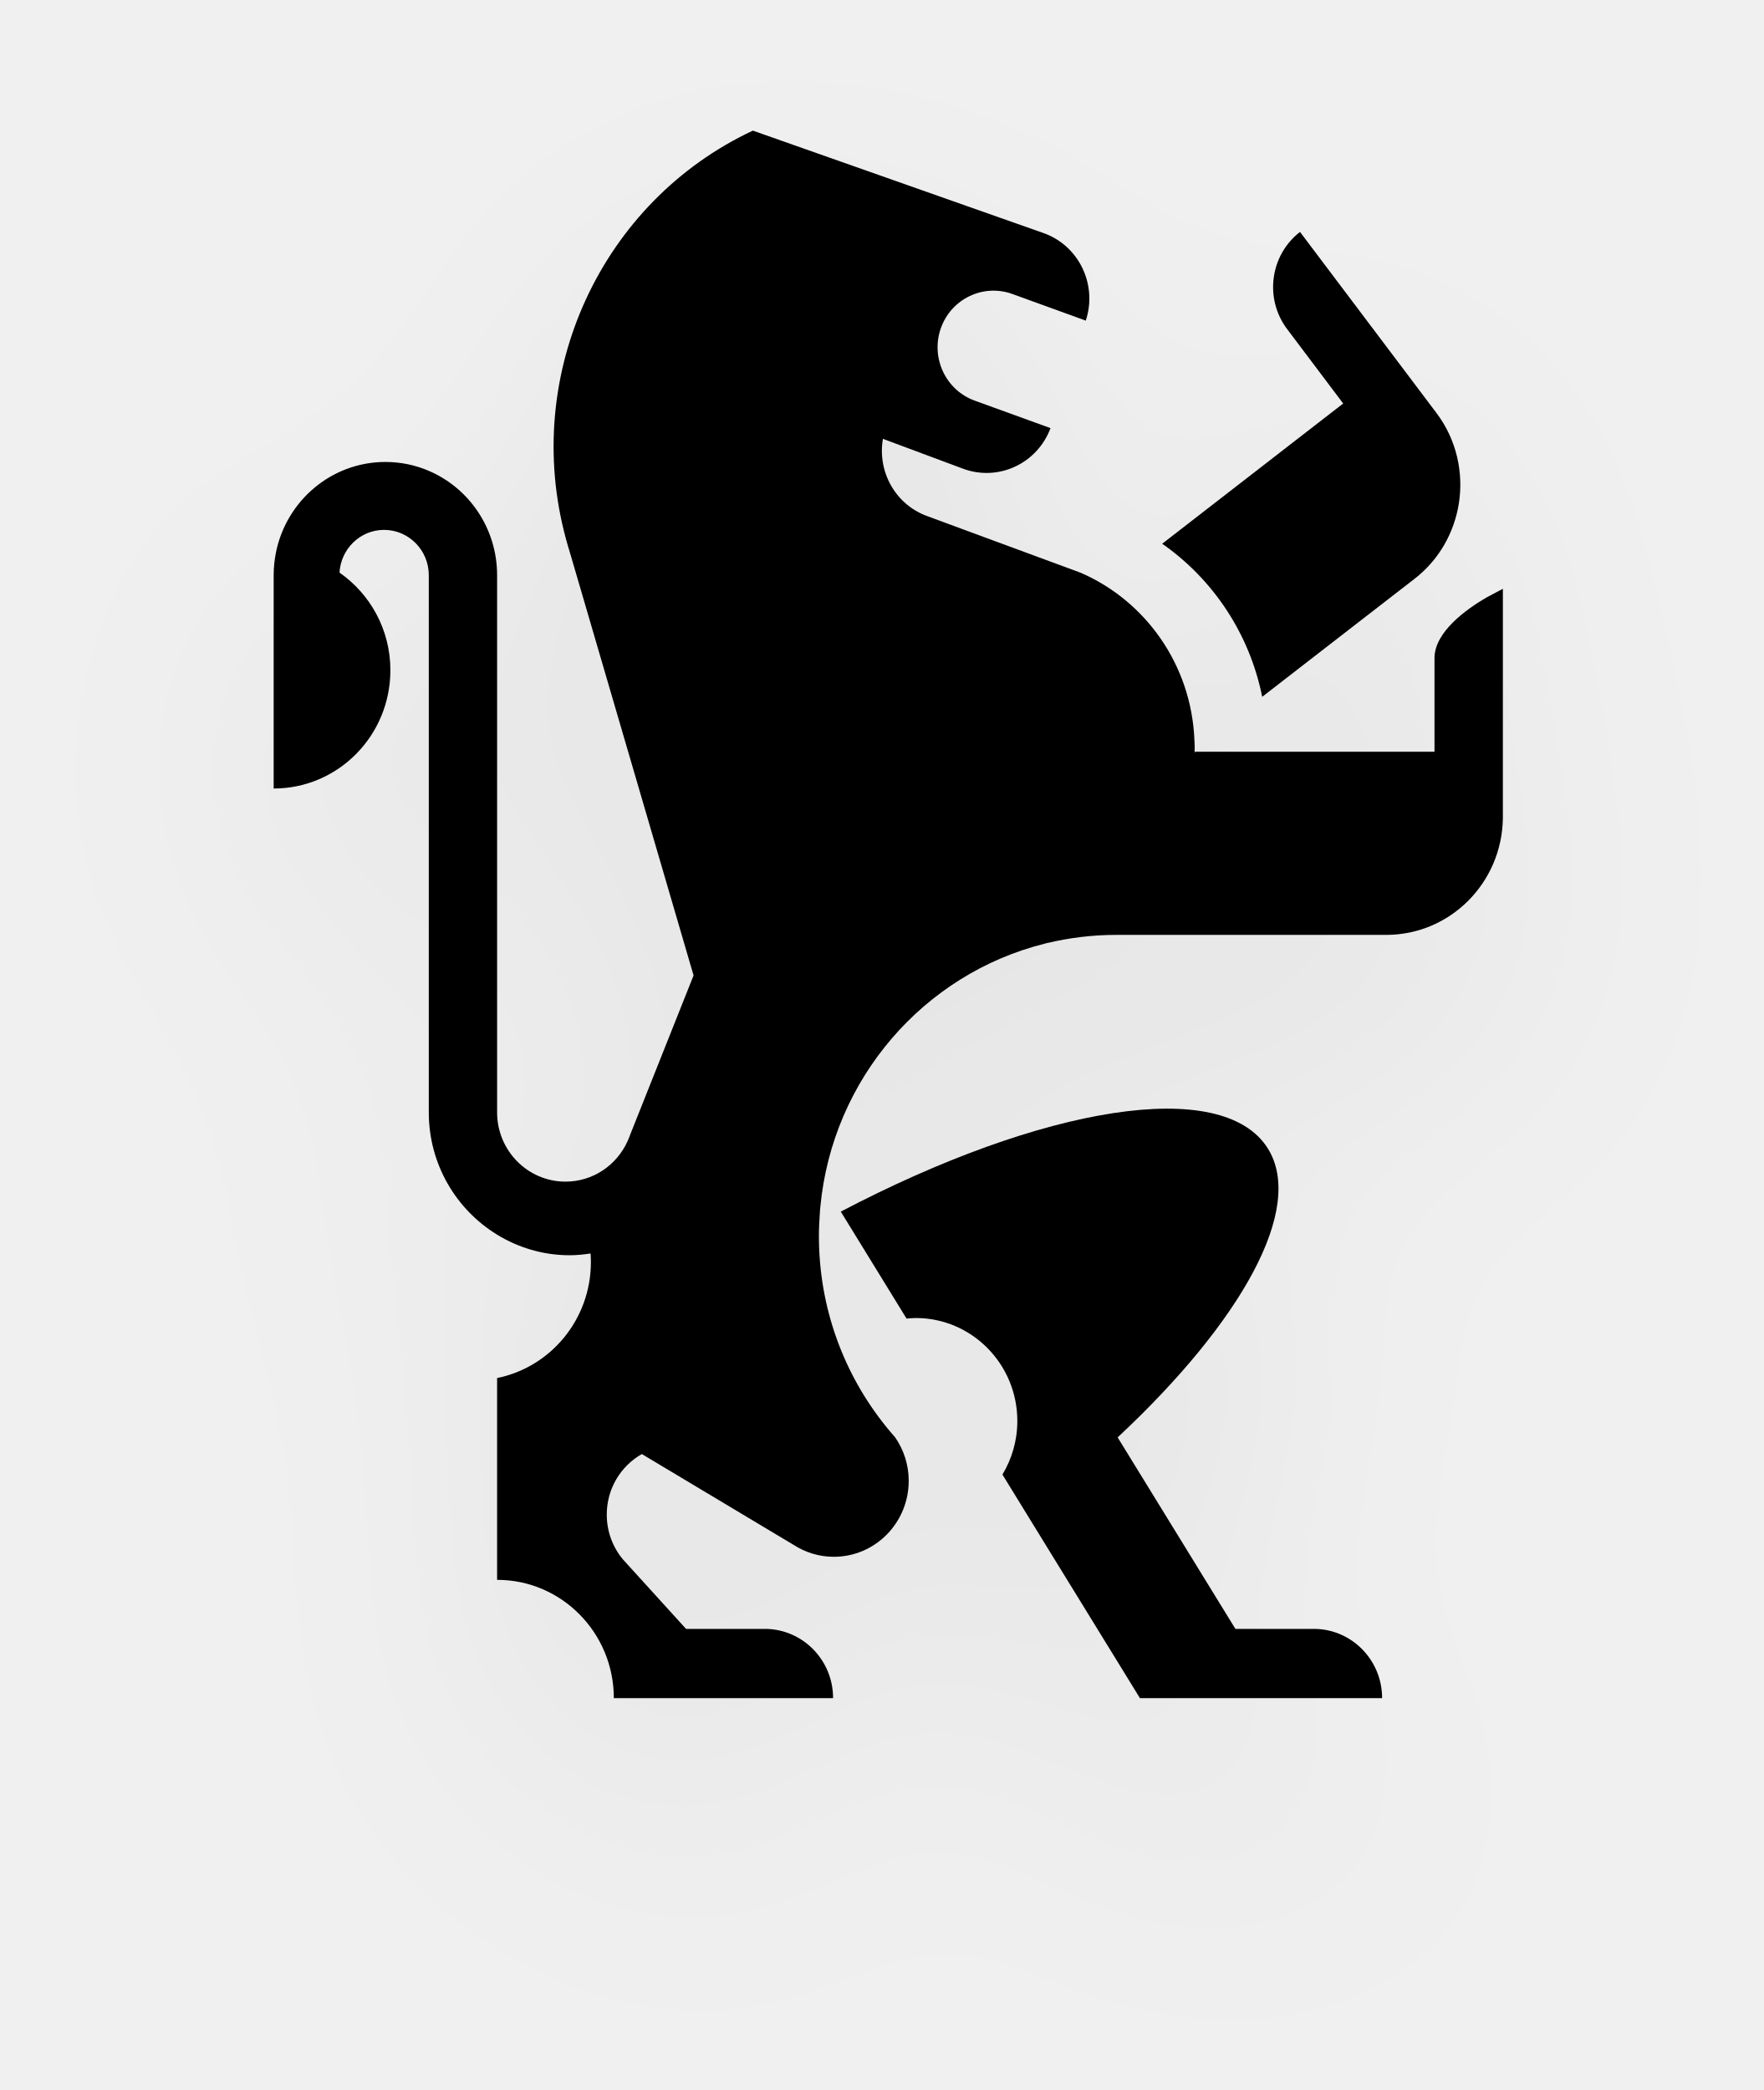
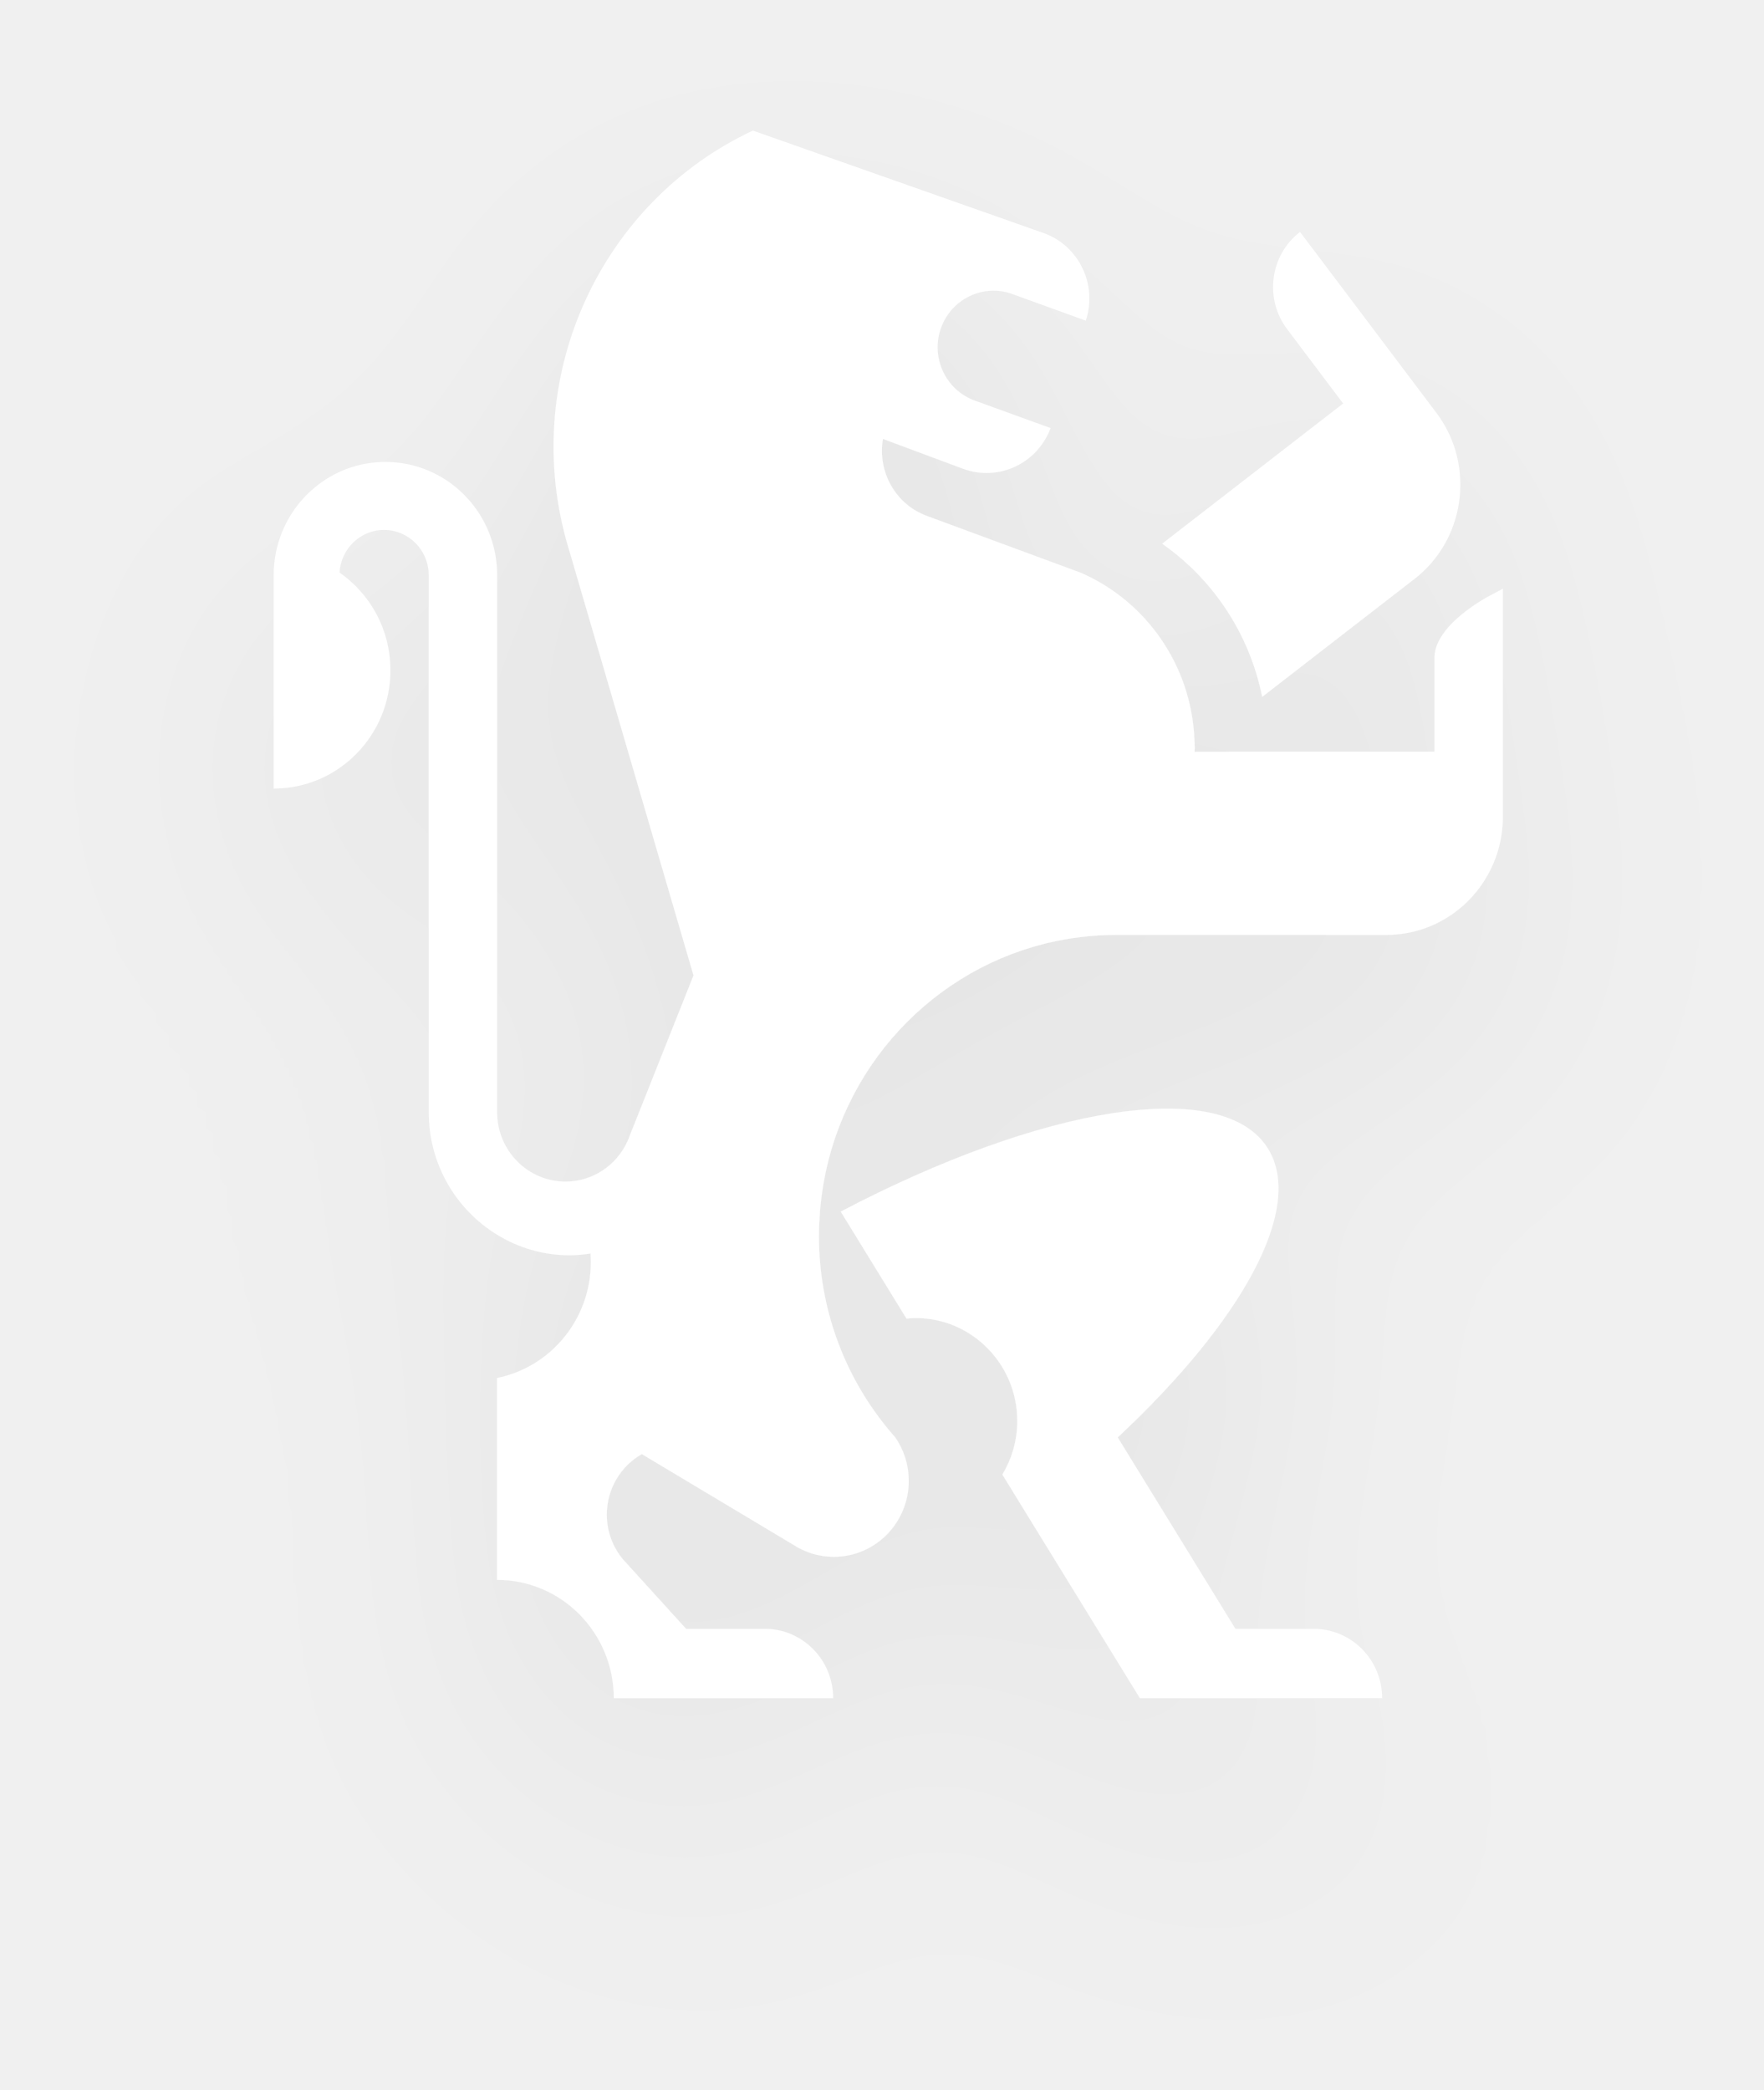
<svg xmlns="http://www.w3.org/2000/svg" width="27px" height="32px" viewBox="0 0 27 32" version="1.1">
  <defs>
    <filter x="-50%" y="-50%" width="200%" height="200%" filterUnits="objectBoundingBox" id="filter-1">
      <feOffset dx="0" dy="2" in="SourceAlpha" result="shadowOffsetOuter1" />
      <feGaussianBlur stdDeviation="2" in="shadowOffsetOuter1" result="shadowBlurOuter1" />
      <feColorMatrix values="0 0 0 0 0   0 0 0 0 0   0 0 0 0 0  0 0 0 0.05 0" type="matrix" in="shadowBlurOuter1" result="shadowMatrixOuter1" />
      <feMerge>
        <feMergeNode in="shadowMatrixOuter1" />
        <feMergeNode in="SourceGraphic" />
      </feMerge>
    </filter>
  </defs>
  <g id="OPt-2" stroke="none" stroke-width="1" fill="none" fill-rule="evenodd">
-     <g id="prog2_pro3_Mobile-Portrait_opt2-Copy-2" transform="translate(-10, -15)" fill="#000000">
+     <g id="prog2_pro3_Mobile-Portrait_opt2-Copy-2" transform="translate(-10, -15)" fill="#ffffff">
      <g id="nav">
        <g id="Group-6" filter="url(#filter-1)">
          <g id="ic_home" transform="translate(14, 17)">
            <g id="Group" transform="translate(9.6, 12) scale(-1, 1) translate(-9.6, -12) ">
              <path d="M1.542,6.862 L2.436,7.554 L3.875,8.669 C4.069,7.7 4.63,6.867 5.406,6.325 L2.635,4.178 L3.493,3.039 C3.844,2.573 3.756,1.907 3.296,1.551 L1.207,4.323 C0.898,4.733 0.79,5.235 0.864,5.708 C0.934,6.15 1.163,6.568 1.542,6.862 L1.542,6.862 Z" id="Shape" />
              <path d="M10.327,16.551 C7.236,14.931 4.483,14.473 3.788,15.585 C3.218,16.499 4.188,18.233 6.088,20.008 L4.285,22.94 L3.057,22.94 C2.492,22.956 2.039,23.424 2.039,24 L3.633,24 L5.747,24 L6.399,22.94 L7.444,21.241 L7.852,20.577 C7.708,20.338 7.624,20.057 7.624,19.757 C7.624,18.886 8.321,18.18 9.18,18.18 C9.227,18.18 9.274,18.185 9.32,18.189 L10.327,16.551 L10.327,16.551 Z" id="Shape" />
              <path d="M18.974,6.453 C18.812,5.665 18.124,5.073 17.299,5.073 C17.064,5.073 16.839,5.121 16.635,5.209 C16.021,5.471 15.589,6.088 15.589,6.807 L15.589,15.031 C15.589,15.617 15.12,16.092 14.542,16.092 C14.121,16.092 13.759,15.84 13.593,15.476 C13.578,15.444 13.565,15.411 13.553,15.377 L12.581,12.935 L14.468,6.481 C14.469,6.477 14.471,6.472 14.472,6.468 C14.495,6.396 14.515,6.323 14.535,6.251 C15.222,3.722 13.986,1.082 11.673,0 L7.23,1.566 C6.684,1.755 6.393,2.356 6.576,2.909 L7.701,2.501 C8.146,2.34 8.636,2.575 8.795,3.025 C8.954,3.476 8.722,3.973 8.277,4.134 L7.116,4.555 C7.319,5.099 7.916,5.377 8.456,5.176 L9.682,4.719 C9.769,5.22 9.492,5.725 9.004,5.902 L6.655,6.769 C5.664,7.198 4.961,8.176 4.913,9.325 C4.911,9.367 4.908,9.409 4.908,9.452 C4.908,9.478 4.911,9.504 4.911,9.53 C4.907,9.518 4.904,9.51 4.904,9.51 L1.237,9.51 L1.237,8.076 C1.237,7.676 0.749,7.327 0.439,7.147 L0.19,7.015 L0.19,10.528 C0.204,11.517 0.997,12.314 1.976,12.314 L6.111,12.314 C6.478,12.314 6.834,12.359 7.175,12.441 C7.158,12.437 7.142,12.431 7.125,12.426 C7.143,12.432 7.161,12.437 7.179,12.441 C7.19,12.444 7.2,12.447 7.211,12.45 C9.054,12.912 10.454,14.514 10.64,16.477 C10.644,16.511 10.646,16.545 10.648,16.58 C10.656,16.694 10.662,16.808 10.662,16.924 C10.662,18.028 10.278,19.042 9.639,19.836 C9.593,19.894 9.544,19.951 9.495,20.007 C9.364,20.196 9.287,20.425 9.287,20.673 C9.287,21.315 9.8,21.836 10.434,21.836 C10.661,21.836 10.873,21.768 11.052,21.652 L13.373,20.263 C13.694,20.445 13.91,20.791 13.91,21.19 C13.91,21.453 13.816,21.694 13.659,21.88 L12.696,22.94 L11.52,22.94 L11.52,22.94 L11.463,22.94 C10.898,22.956 10.445,23.424 10.445,24 L12.538,24 L12.538,24 L13.802,24 C13.802,23 14.602,22.189 15.589,22.189 L15.589,19.099 C14.77,18.934 14.153,18.202 14.153,17.323 C14.153,17.279 14.155,17.236 14.158,17.192 C14.263,17.208 14.369,17.219 14.478,17.219 C14.885,17.219 15.264,17.103 15.589,16.904 C16.215,16.521 16.635,15.827 16.635,15.031 L16.635,6.807 C16.635,6.424 16.942,6.113 17.32,6.113 C17.684,6.113 17.981,6.403 18.002,6.767 C17.532,7.094 17.223,7.641 17.223,8.262 C17.223,9.263 18.023,10.073 19.01,10.073 L19.01,6.807 C19.01,6.686 18.997,6.567 18.974,6.453 L18.974,6.453 Z" id="Shape" />
            </g>
          </g>
        </g>
      </g>
    </g>
  </g>
</svg>
